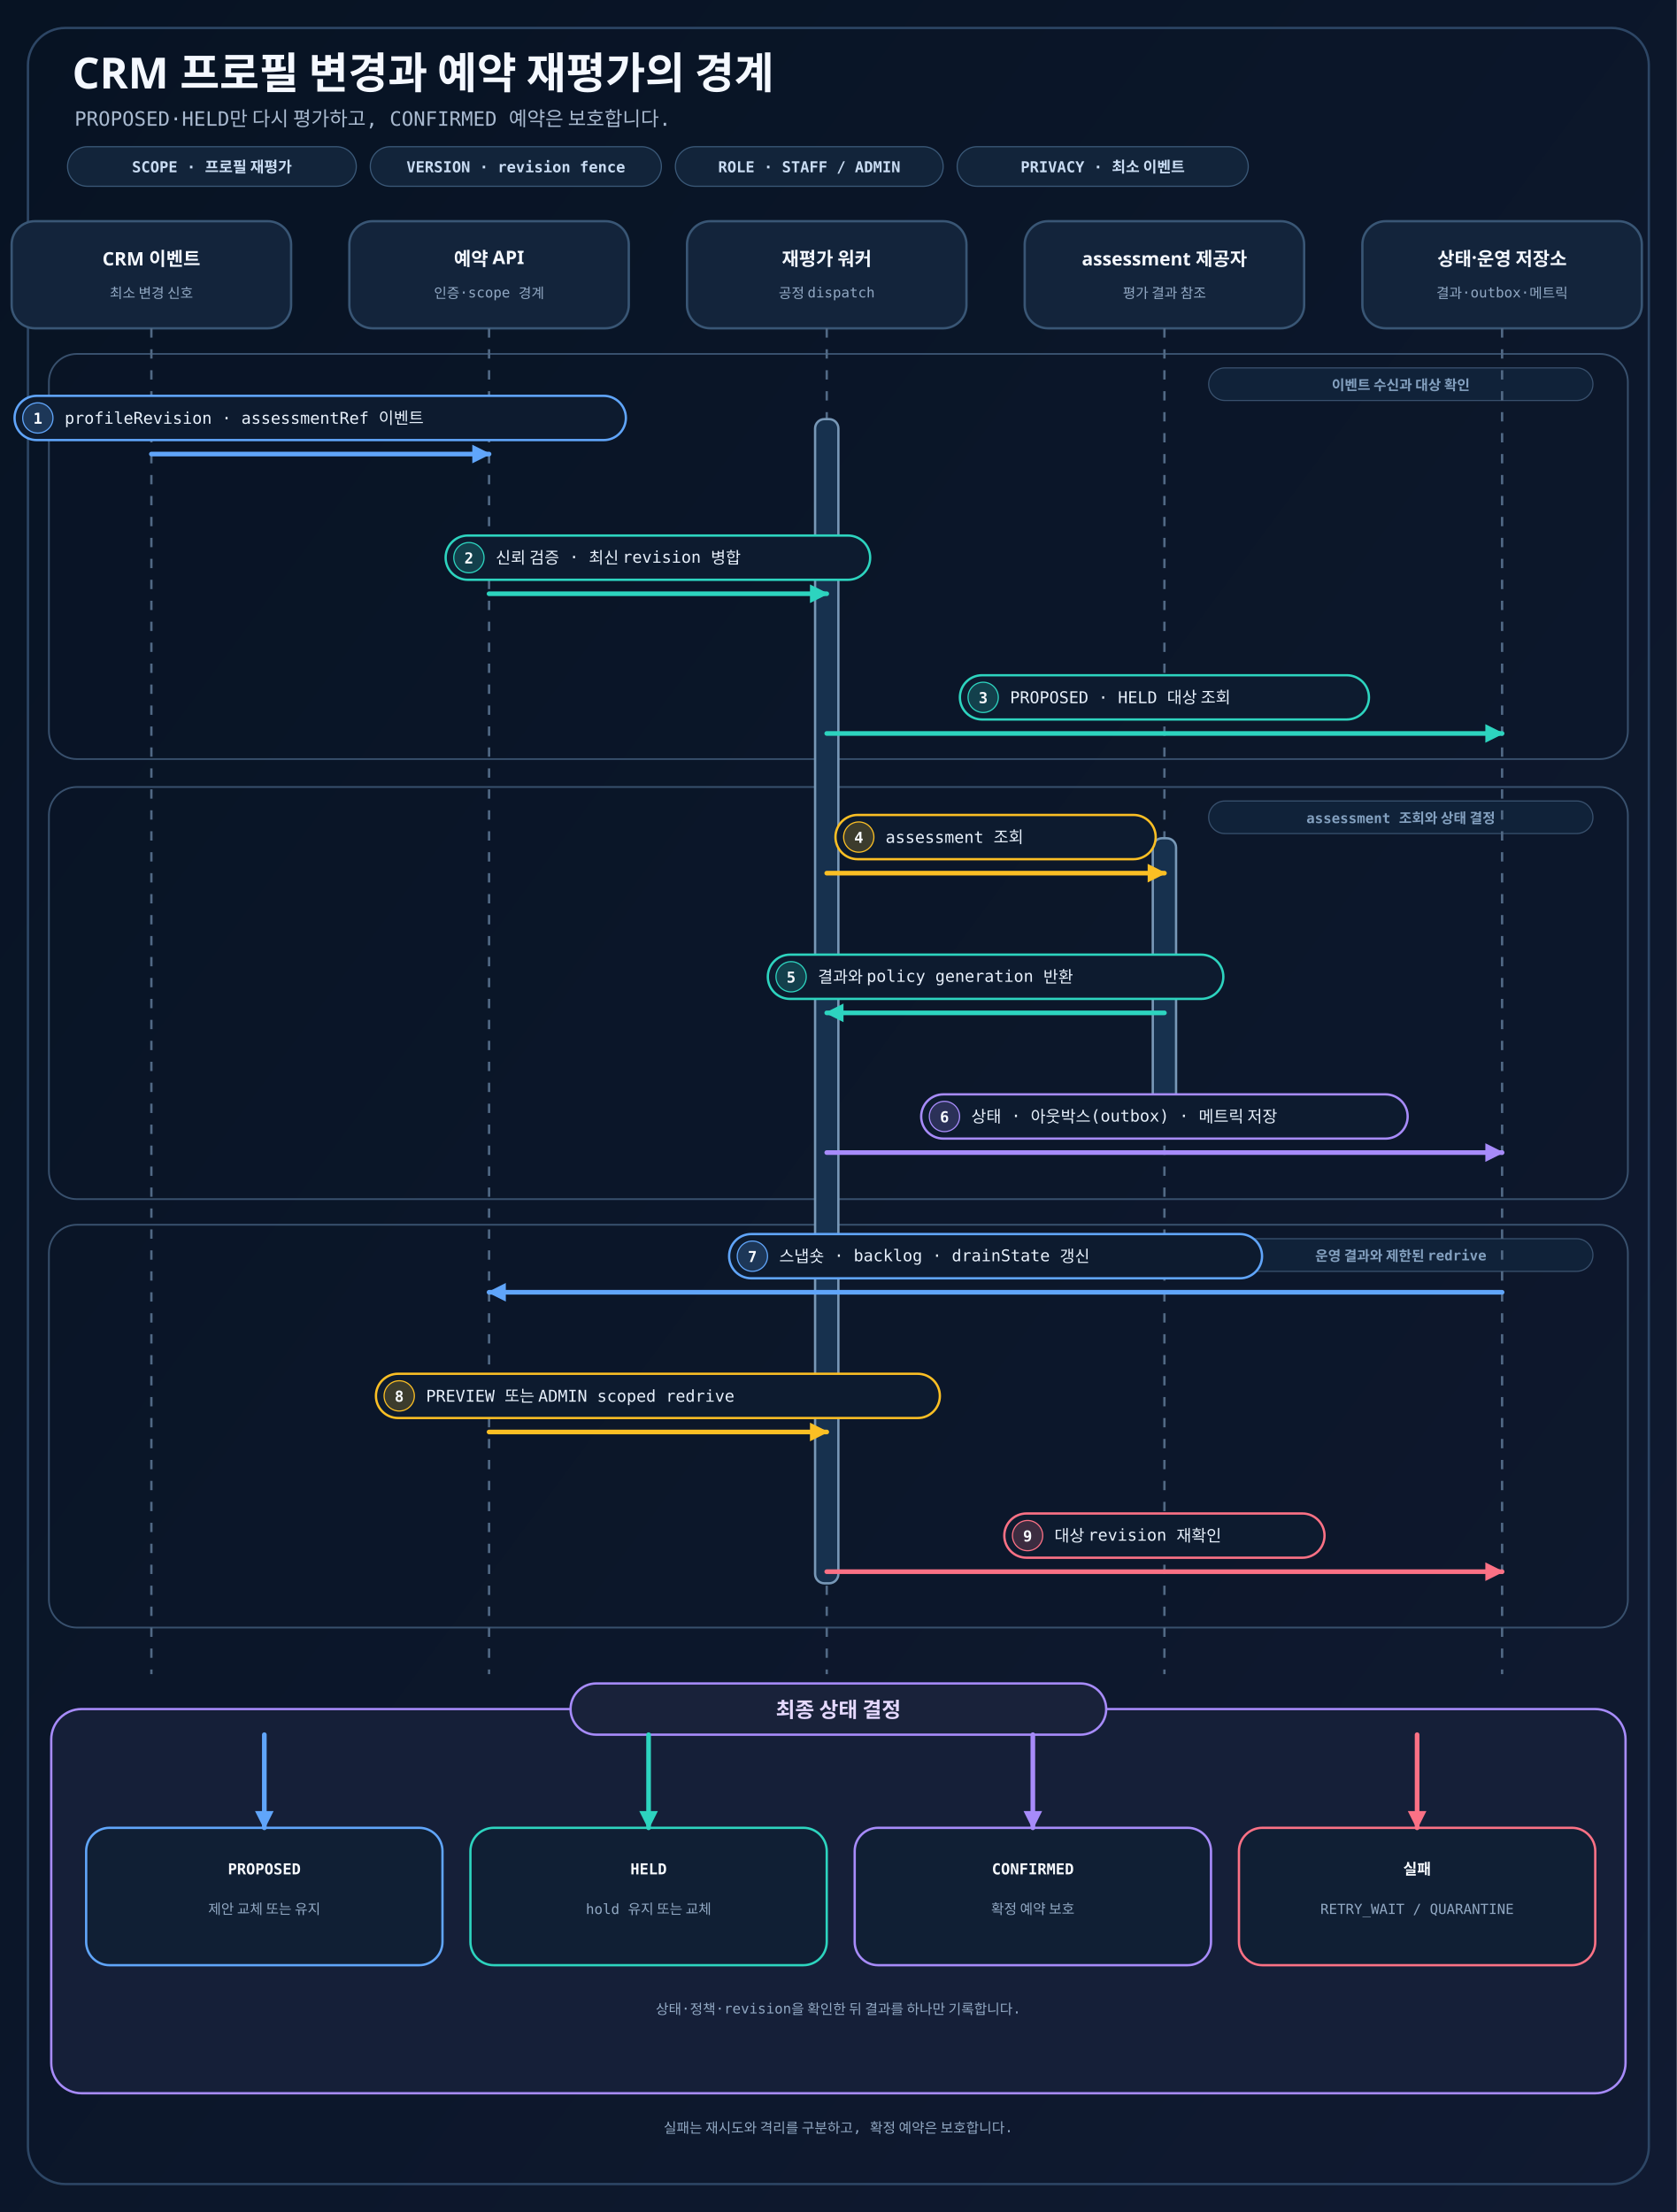
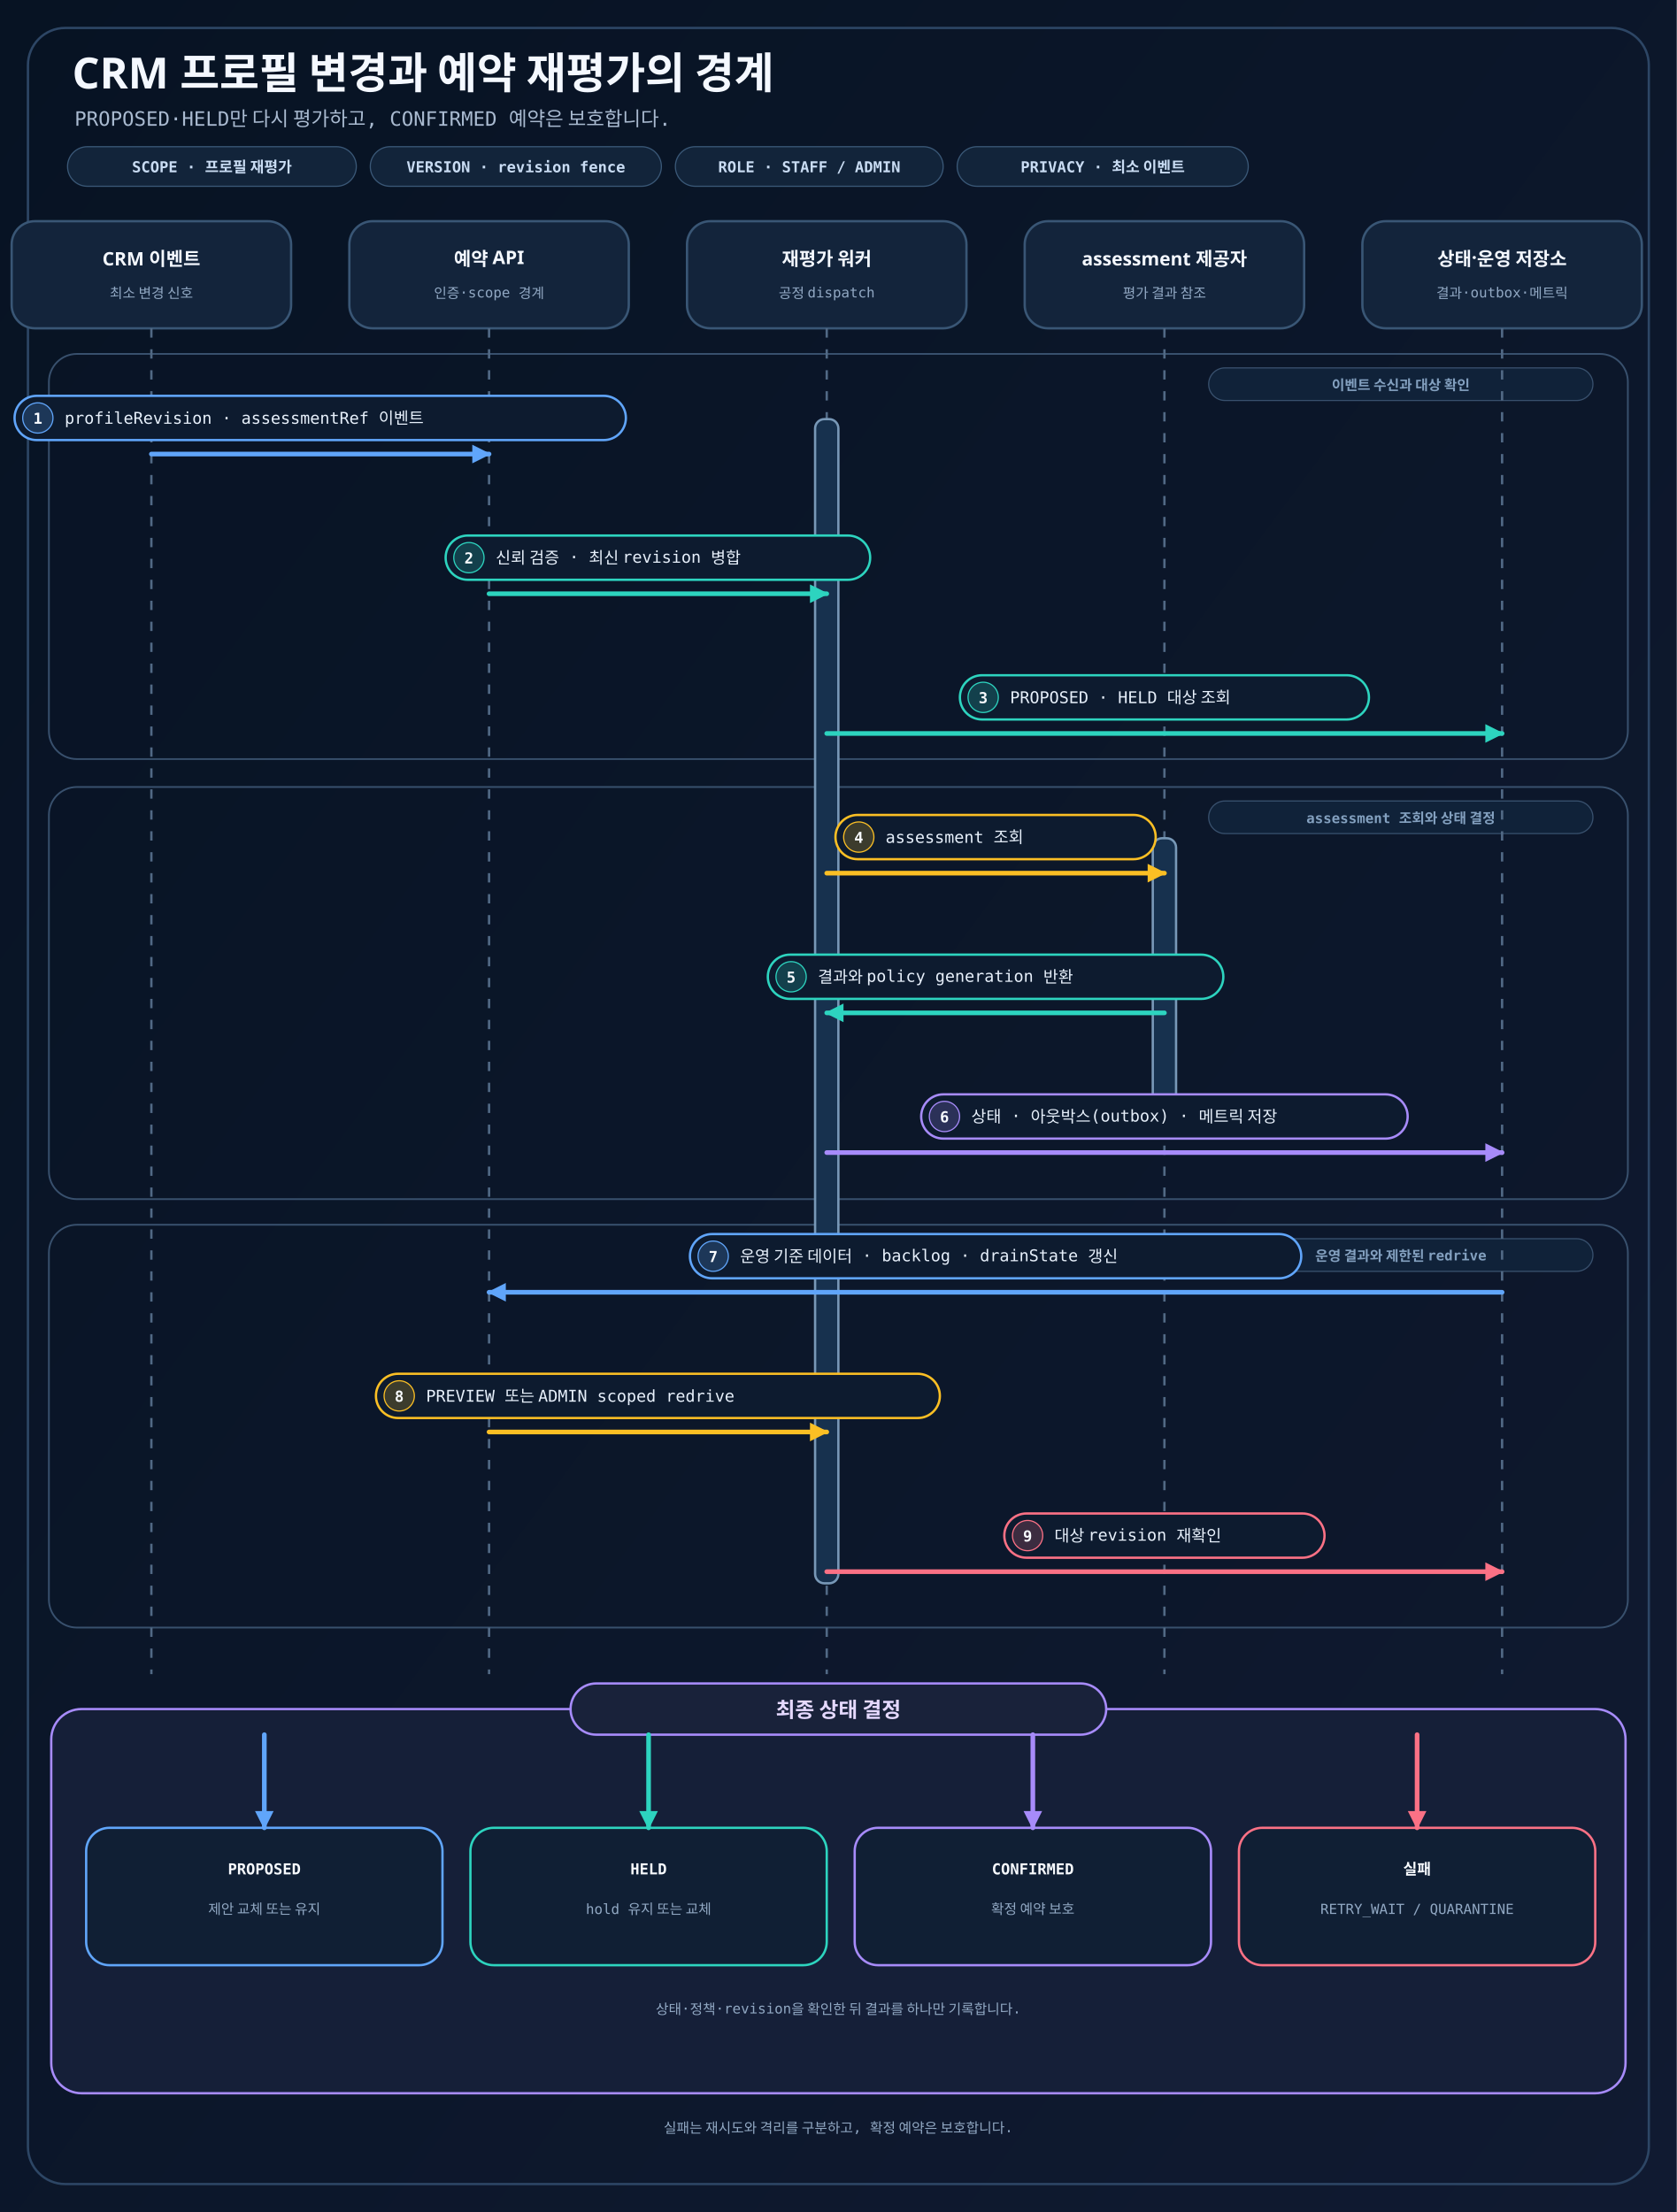
<svg xmlns="http://www.w3.org/2000/svg" width="1440" height="1900" viewBox="0 0 1440 1900" role="img" aria-labelledby="title desc" data-locale="ko">
  <defs>
    <linearGradient id="canvas" x1="0" y1="0" x2="1" y2="1">
      <stop stop-color="#071323" />
      <stop offset="1" stop-color="#101a31" />
    </linearGradient>
    <marker id="blueArrow" viewBox="0 0 10 10" markerWidth="16" markerHeight="16" refX="9" refY="5" orient="auto" markerUnits="userSpaceOnUse" data-role="sequence" data-size="16x16" data-tip-direction="positive-x">
      <path d="M 0 0 L 10 5 L 0 10 Z" fill="#60a5fa" data-solid-head="true" />
    </marker>
    <marker id="cyanArrow" viewBox="0 0 10 10" markerWidth="16" markerHeight="16" refX="9" refY="5" orient="auto" markerUnits="userSpaceOnUse" data-role="sequence" data-size="16x16" data-tip-direction="positive-x">
      <path d="M 0 0 L 10 5 L 0 10 Z" fill="#2dd4bf" data-solid-head="true" />
    </marker>
    <marker id="amberArrow" viewBox="0 0 10 10" markerWidth="16" markerHeight="16" refX="9" refY="5" orient="auto" markerUnits="userSpaceOnUse" data-role="sequence" data-size="16x16" data-tip-direction="positive-x">
      <path d="M 0 0 L 10 5 L 0 10 Z" fill="#fbbf24" data-solid-head="true" />
    </marker>
    <marker id="redArrow" viewBox="0 0 10 10" markerWidth="16" markerHeight="16" refX="9" refY="5" orient="auto" markerUnits="userSpaceOnUse" data-role="sequence" data-size="16x16" data-tip-direction="positive-x">
      <path d="M 0 0 L 10 5 L 0 10 Z" fill="#fb7185" data-solid-head="true" />
    </marker>
    <marker id="purpleArrow" viewBox="0 0 10 10" markerWidth="16" markerHeight="16" refX="9" refY="5" orient="auto" markerUnits="userSpaceOnUse" data-role="sequence" data-size="16x16" data-tip-direction="positive-x">
      <path d="M 0 0 L 10 5 L 0 10 Z" fill="#a78bfa" data-solid-head="true" />
    </marker>
    <style>
  .title{font-family:"goorm Sans", "Apple SD Gothic Neo", sans-serif;font-size:37px;font-weight:800;fill:#f4f8ff}
  .subtitle{font-family:"goorm Sans Code", "goorm Sans", monospace;font-size:17px;fill:#a9bad0}
  .badge{font-family:"goorm Sans Code", "goorm Sans", monospace;font-size:13px;font-weight:700;fill:#c9dcf3}
  .participant{font-family:"goorm Sans", "Apple SD Gothic Neo", sans-serif;font-size:16px;font-weight:800;fill:#f4f8ff}
  .role{font-family:"goorm Sans Code", "goorm Sans", monospace;font-size:12px;fill:#91a8c3}
  .labelText,.num,.outcome,.decision-title{font-family:"goorm Sans Code", "goorm Sans", monospace}
  .labelText{font-size:14px;fill:#e7f0fb}
  .num{font-size:13px;font-weight:800;fill:#f8fbff}
  .outcome{font-size:13px;font-weight:800;fill:#f8fbff}
  .header{fill:#13243b;stroke:#395675;stroke-width:2}
  .frame{fill:none;stroke:#2d4665;stroke-width:2}
  .lifeline{fill:none;stroke:#516985;stroke-width:2;stroke-dasharray:8 10}
  .activation{fill:#17314e;stroke:#7898b7;stroke-width:2}
  .pill{fill:#0d1b2f;stroke-width:2}
  .call{fill:none;stroke-width:4;stroke-linecap:round;stroke-linejoin:round}
  .blue-line{stroke:#60a5fa;marker-end:url(#blueArrow)}
  .cyan-line{stroke:#2dd4bf;marker-end:url(#cyanArrow)}
  .amber-line{stroke:#fbbf24;marker-end:url(#amberArrow)}
  .red-line{stroke:#fb7185;marker-end:url(#redArrow)}
  .purple-line{stroke:#a78bfa;marker-end:url(#purpleArrow)}
  .phase{fill:#0b1729;fill-opacity:.28;stroke:#38506d;stroke-width:1.5}
  .phase-label{font-family:"goorm Sans Code", "goorm Sans", monospace;font-size:12px;font-weight:700;fill:#83a0bf}
  .decision{fill:#151f38;stroke:#a78bfa;stroke-width:2}
  .decision-title{font-family:"goorm Sans", "Apple SD Gothic Neo", sans-serif;font-size:18px;font-weight:800;fill:#e5d9ff}
</style>
  </defs>
  <rect width="1440" height="1900" fill="url(#canvas)" />
  <rect class="frame" x="24" y="24" width="1392" height="1852" rx="32" />
  <text class="title" x="62" y="76">CRM 프로필 변경과 예약 재평가의 경계</text>
  <text class="subtitle" x="64" y="108">PROPOSED·HELD만 다시 평가하고, CONFIRMED 예약은 보호합니다.</text>
  <rect x="58" y="126" width="248" height="34" rx="17" fill="#12243a" stroke="#3a5877" />
  <text class="badge" x="182" y="148" text-anchor="middle">SCOPE · 프로필 재평가</text>
  <rect x="318" y="126" width="250" height="34" rx="17" fill="#12243a" stroke="#3a5877" />
  <text class="badge" x="443" y="148" text-anchor="middle">VERSION · revision fence</text>
  <rect x="580" y="126" width="230" height="34" rx="17" fill="#12243a" stroke="#3a5877" />
  <text class="badge" x="695" y="148" text-anchor="middle">ROLE · STAFF / ADMIN</text>
  <rect x="822" y="126" width="250" height="34" rx="17" fill="#12243a" stroke="#3a5877" />
  <text class="badge" x="947" y="148" text-anchor="middle">PRIVACY · 최소 이벤트</text>
  <rect class="phase" x="42" y="304" width="1356" height="348" rx="24" />
  <rect x="1038" y="316" width="330" height="28" rx="14" fill="#102239" stroke="#38506d" />
  <text class="phase-label" x="1203" y="335" text-anchor="middle">이벤트 수신과 대상 확인</text>
  <rect class="phase" x="42" y="676" width="1356" height="354" rx="24" />
  <rect x="1038" y="688" width="330" height="28" rx="14" fill="#102239" stroke="#38506d" />
  <text class="phase-label" x="1203" y="707" text-anchor="middle">assessment 조회와 상태 결정</text>
  <rect class="phase" x="42" y="1052" width="1356" height="346" rx="24" />
  <rect x="1038" y="1064" width="330" height="28" rx="14" fill="#102239" stroke="#38506d" />
  <text class="phase-label" x="1203" y="1083" text-anchor="middle">운영 결과와 제한된 redrive</text>
  <g>
    <rect id="crm" class="header card" x="10" y="190" width="240" height="92" rx="20" />
    <text class="participant" x="130" y="228" text-anchor="middle">CRM 이벤트</text>
    <text class="role" x="130" y="256" text-anchor="middle">최소 변경 신호</text>
  </g>
  <g>
    <rect id="api" class="header card" x="300" y="190" width="240" height="92" rx="20" />
    <text class="participant" x="420" y="228" text-anchor="middle">예약 API</text>
    <text class="role" x="420" y="256" text-anchor="middle">인증·scope 경계</text>
  </g>
  <g>
    <rect id="worker" class="header card" x="590" y="190" width="240" height="92" rx="20" />
    <text class="participant" x="710" y="228" text-anchor="middle">재평가 워커</text>
    <text class="role" x="710" y="256" text-anchor="middle">공정 dispatch</text>
  </g>
  <g>
    <rect id="assessment" class="header card" x="880" y="190" width="240" height="92" rx="20" />
    <text class="participant" x="1000" y="228" text-anchor="middle">assessment 제공자</text>
    <text class="role" x="1000" y="256" text-anchor="middle">평가 결과 참조</text>
  </g>
  <g>
    <rect id="store" class="header card" x="1170" y="190" width="240" height="92" rx="20" />
    <text class="participant" x="1290" y="228" text-anchor="middle">상태·운영 저장소</text>
    <text class="role" x="1290" y="256" text-anchor="middle">결과·outbox·메트릭</text>
  </g>
  <path class="lifeline" d="M130 282 V1438" />
  <path class="lifeline" d="M420 282 V1438" />
  <path class="lifeline" d="M710 282 V1438" />
  <path class="lifeline" d="M1000 282 V1438" />
  <path class="lifeline" d="M1290 282 V1438" />
  <rect class="activation" x="700" y="360" width="20" height="1000" rx="8" />
  <rect class="activation" x="990" y="720" width="20" height="240" rx="8" />
  <g>
    <rect class="pill" x="12.5" y="340" width="525" height="38" rx="19" stroke="#60a5fa" />
    <circle cx="32.5" cy="359" r="13" fill="#60a5fa" fill-opacity=".2" stroke="#60a5fa" />
    <text class="num" x="32.5" y="364" text-anchor="middle">1</text>
    <text class="labelText" x="55.5" y="364">profileRevision · assessmentRef 이벤트</text>
  </g>
  <path class="call blue-line" data-source-node="crm" data-target-node="api" d="M130 390 H420" />
  <g>
    <rect class="pill" x="382.7" y="460" width="364.6" height="38" rx="19" stroke="#2dd4bf" />
    <circle cx="402.7" cy="479" r="13" fill="#2dd4bf" fill-opacity=".2" stroke="#2dd4bf" />
    <text class="num" x="402.7" y="484" text-anchor="middle">2</text>
    <text class="labelText" x="425.7" y="484">신뢰 검증 · 최신 revision 병합</text>
  </g>
  <path class="call cyan-line" data-source-node="api" data-target-node="worker" d="M420 510 H710" />
  <g>
    <rect class="pill" x="824.35" y="580" width="351.3" height="38" rx="19" stroke="#2dd4bf" />
    <circle cx="844.35" cy="599" r="13" fill="#2dd4bf" fill-opacity=".2" stroke="#2dd4bf" />
    <text class="num" x="844.35" y="604" text-anchor="middle">3</text>
    <text class="labelText" x="867.35" y="604">PROPOSED · HELD 대상 조회</text>
  </g>
  <path class="call cyan-line" data-source-node="worker" data-target-node="store" d="M710 630 H1290" />
  <g>
    <rect class="pill" x="717.5" y="700" width="275" height="38" rx="19" stroke="#fbbf24" />
    <circle cx="737.5" cy="719" r="13" fill="#fbbf24" fill-opacity=".2" stroke="#fbbf24" />
    <text class="num" x="737.5" y="724" text-anchor="middle">4</text>
    <text class="labelText" x="760.5" y="724">assessment 조회</text>
  </g>
  <path class="call amber-line" data-source-node="worker" data-target-node="assessment" d="M710 750 H1000" />
  <g>
    <rect class="pill" x="659.4" y="820" width="391.2" height="38" rx="19" stroke="#2dd4bf" />
    <circle cx="679.4" cy="839" r="13" fill="#2dd4bf" fill-opacity=".2" stroke="#2dd4bf" />
    <text class="num" x="679.4" y="844" text-anchor="middle">5</text>
    <text class="labelText" x="702.4" y="844">결과와 policy generation 반환</text>
  </g>
  <path class="call cyan-line" data-source-node="assessment" data-target-node="worker" d="M1000 870 H710" />
  <g>
    <rect class="pill" x="791.1" y="940" width="417.8" height="38" rx="19" stroke="#a78bfa" />
    <circle cx="811.1" cy="959" r="13" fill="#a78bfa" fill-opacity=".2" stroke="#a78bfa" />
    <text class="num" x="811.1" y="964" text-anchor="middle">6</text>
    <text class="labelText" x="834.1" y="964">상태 · 아웃박스(outbox) · 메트릭 저장</text>
  </g>
  <path class="call purple-line" data-source-node="worker" data-target-node="store" d="M710 990 H1290" />
  <g>
-     <rect class="pill" x="626.15" y="1060" width="457.7" height="38" rx="19" stroke="#60a5fa" />
-     <circle cx="646.15" cy="1079" r="13" fill="#60a5fa" fill-opacity=".2" stroke="#60a5fa" />
-     <text class="num" x="646.15" y="1084" text-anchor="middle">7</text>
-     <text class="labelText" x="669.15" y="1084">스냅숏 · backlog · drainState 갱신</text>
+     <rect class="pill" x="592.5" y="1060" width="525" height="38" rx="19" stroke="#60a5fa" />
+     <circle cx="612.5" cy="1079" r="13" fill="#60a5fa" fill-opacity=".2" stroke="#60a5fa" />
+     <text class="num" x="612.5" y="1084" text-anchor="middle">7</text>
+     <text class="labelText" x="635.5" y="1084">운영 기준 데이터 · backlog · drainState 갱신</text>
  </g>
  <path class="call blue-line" data-source-node="store" data-target-node="api" d="M1290 1110 H420" />
  <g>
    <rect class="pill" x="322.85" y="1180" width="484.3" height="38" rx="19" stroke="#fbbf24" />
    <circle cx="342.85" cy="1199" r="13" fill="#fbbf24" fill-opacity=".2" stroke="#fbbf24" />
    <text class="num" x="342.85" y="1204" text-anchor="middle">8</text>
    <text class="labelText" x="365.85" y="1204">PREVIEW 또는 ADMIN scoped redrive</text>
  </g>
  <path class="call amber-line" data-source-node="api" data-target-node="worker" d="M420 1230 H710" />
  <g>
    <rect class="pill" x="862.5" y="1300" width="275" height="38" rx="19" stroke="#fb7185" />
    <circle cx="882.5" cy="1319" r="13" fill="#fb7185" fill-opacity=".2" stroke="#fb7185" />
    <text class="num" x="882.5" y="1324" text-anchor="middle">9</text>
    <text class="labelText" x="905.5" y="1324">대상 revision 재확인</text>
  </g>
  <path class="call red-line" data-source-node="worker" data-target-node="store" d="M710 1350 H1290" />
  <rect id="decision" class="decision" x="44" y="1468" width="1352" height="330" rx="26" />
  <rect x="490" y="1446" width="460" height="44" rx="22" fill="#19223a" stroke="#a78bfa" stroke-width="2" />
  <text class="decision-title" x="720" y="1475" text-anchor="middle">최종 상태 결정</text>
  <text class="role" x="720" y="1730" text-anchor="middle">상태·정책·revision을 확인한 뒤 결과를 하나만 기록합니다.</text>
  <rect id="branch-0" x="74" y="1570" width="306" height="118" rx="20" fill="#101f34" stroke="#60a5fa" stroke-width="2" />
  <text class="outcome" x="227" y="1610" text-anchor="middle">PROPOSED</text>
  <text class="role" x="227" y="1644" text-anchor="middle">제안 교체 또는 유지</text>
  <path class="call blue-line" data-source-node="decision" data-target-node="branch-0" d="M227 1490 V1570" />
  <rect id="branch-1" x="404" y="1570" width="306" height="118" rx="20" fill="#101f34" stroke="#2dd4bf" stroke-width="2" />
  <text class="outcome" x="557" y="1610" text-anchor="middle">HELD</text>
  <text class="role" x="557" y="1644" text-anchor="middle">hold 유지 또는 교체</text>
  <path class="call cyan-line" data-source-node="decision" data-target-node="branch-1" d="M557 1490 V1570" />
  <rect id="branch-2" x="734" y="1570" width="306" height="118" rx="20" fill="#101f34" stroke="#a78bfa" stroke-width="2" />
  <text class="outcome" x="887" y="1610" text-anchor="middle">CONFIRMED</text>
  <text class="role" x="887" y="1644" text-anchor="middle">확정 예약 보호</text>
  <path class="call purple-line" data-source-node="decision" data-target-node="branch-2" d="M887 1490 V1570" />
  <rect id="branch-3" x="1064" y="1570" width="306" height="118" rx="20" fill="#101f34" stroke="#fb7185" stroke-width="2" />
  <text class="outcome" x="1217" y="1610" text-anchor="middle">실패</text>
  <text class="role" x="1217" y="1644" text-anchor="middle">RETRY_WAIT / QUARANTINE</text>
  <path class="call red-line" data-source-node="decision" data-target-node="branch-3" d="M1217 1490 V1570" />
  <text class="role" x="720" y="1832" text-anchor="middle">실패는 재시도와 격리를 구분하고, 확정 예약은 보호합니다.</text>
</svg>
